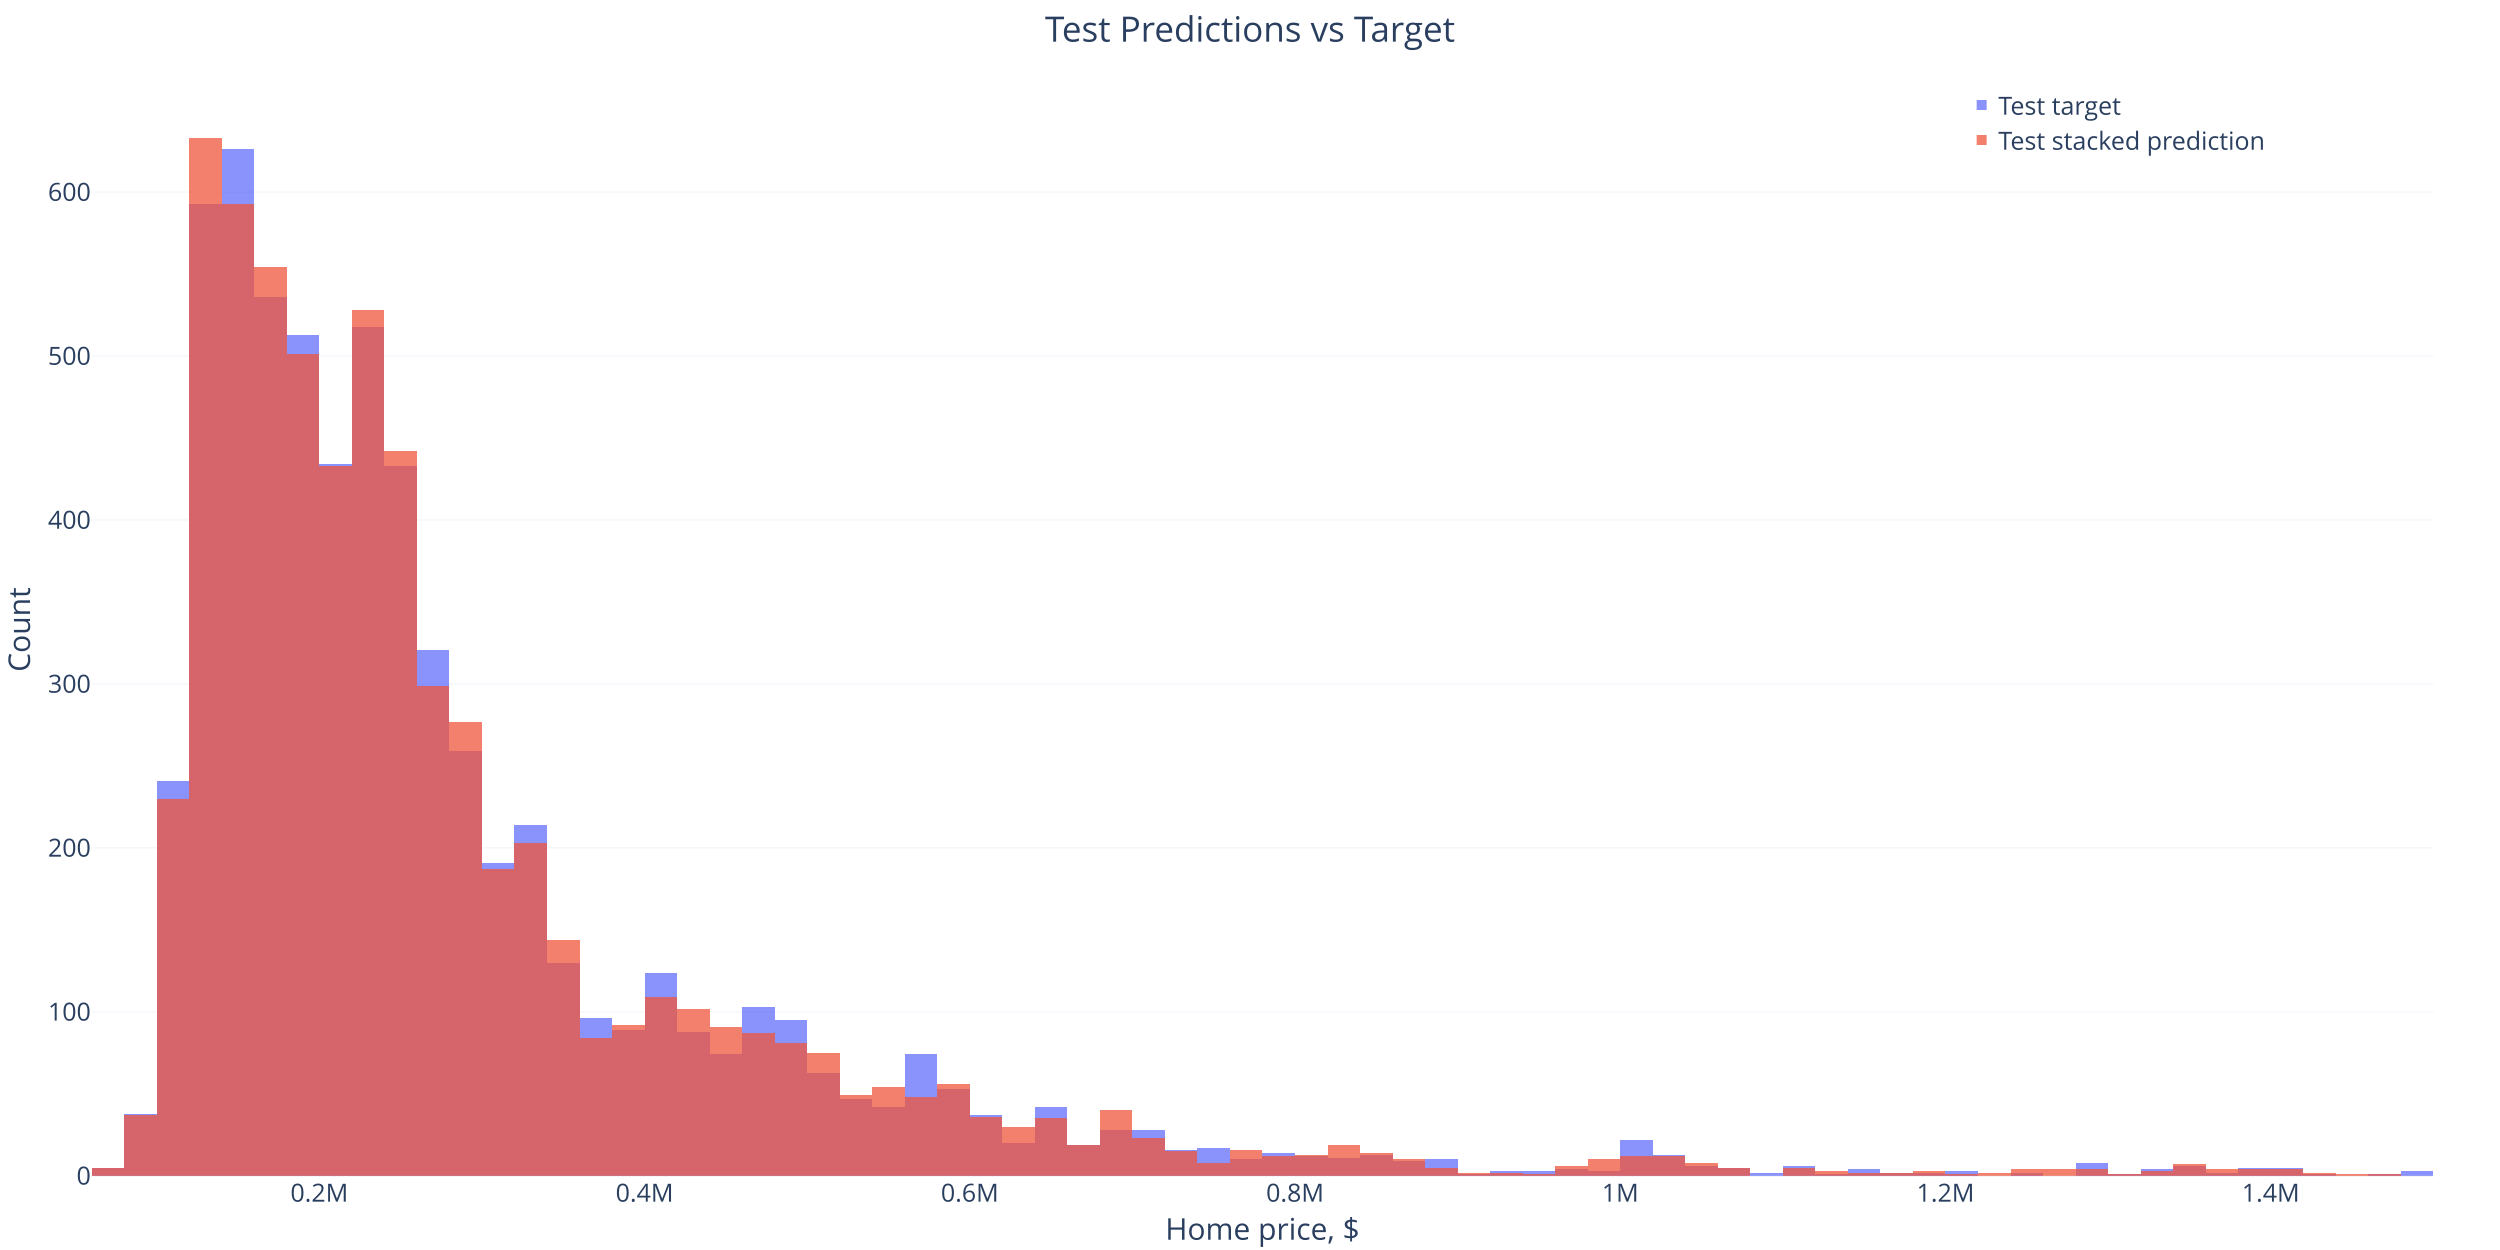
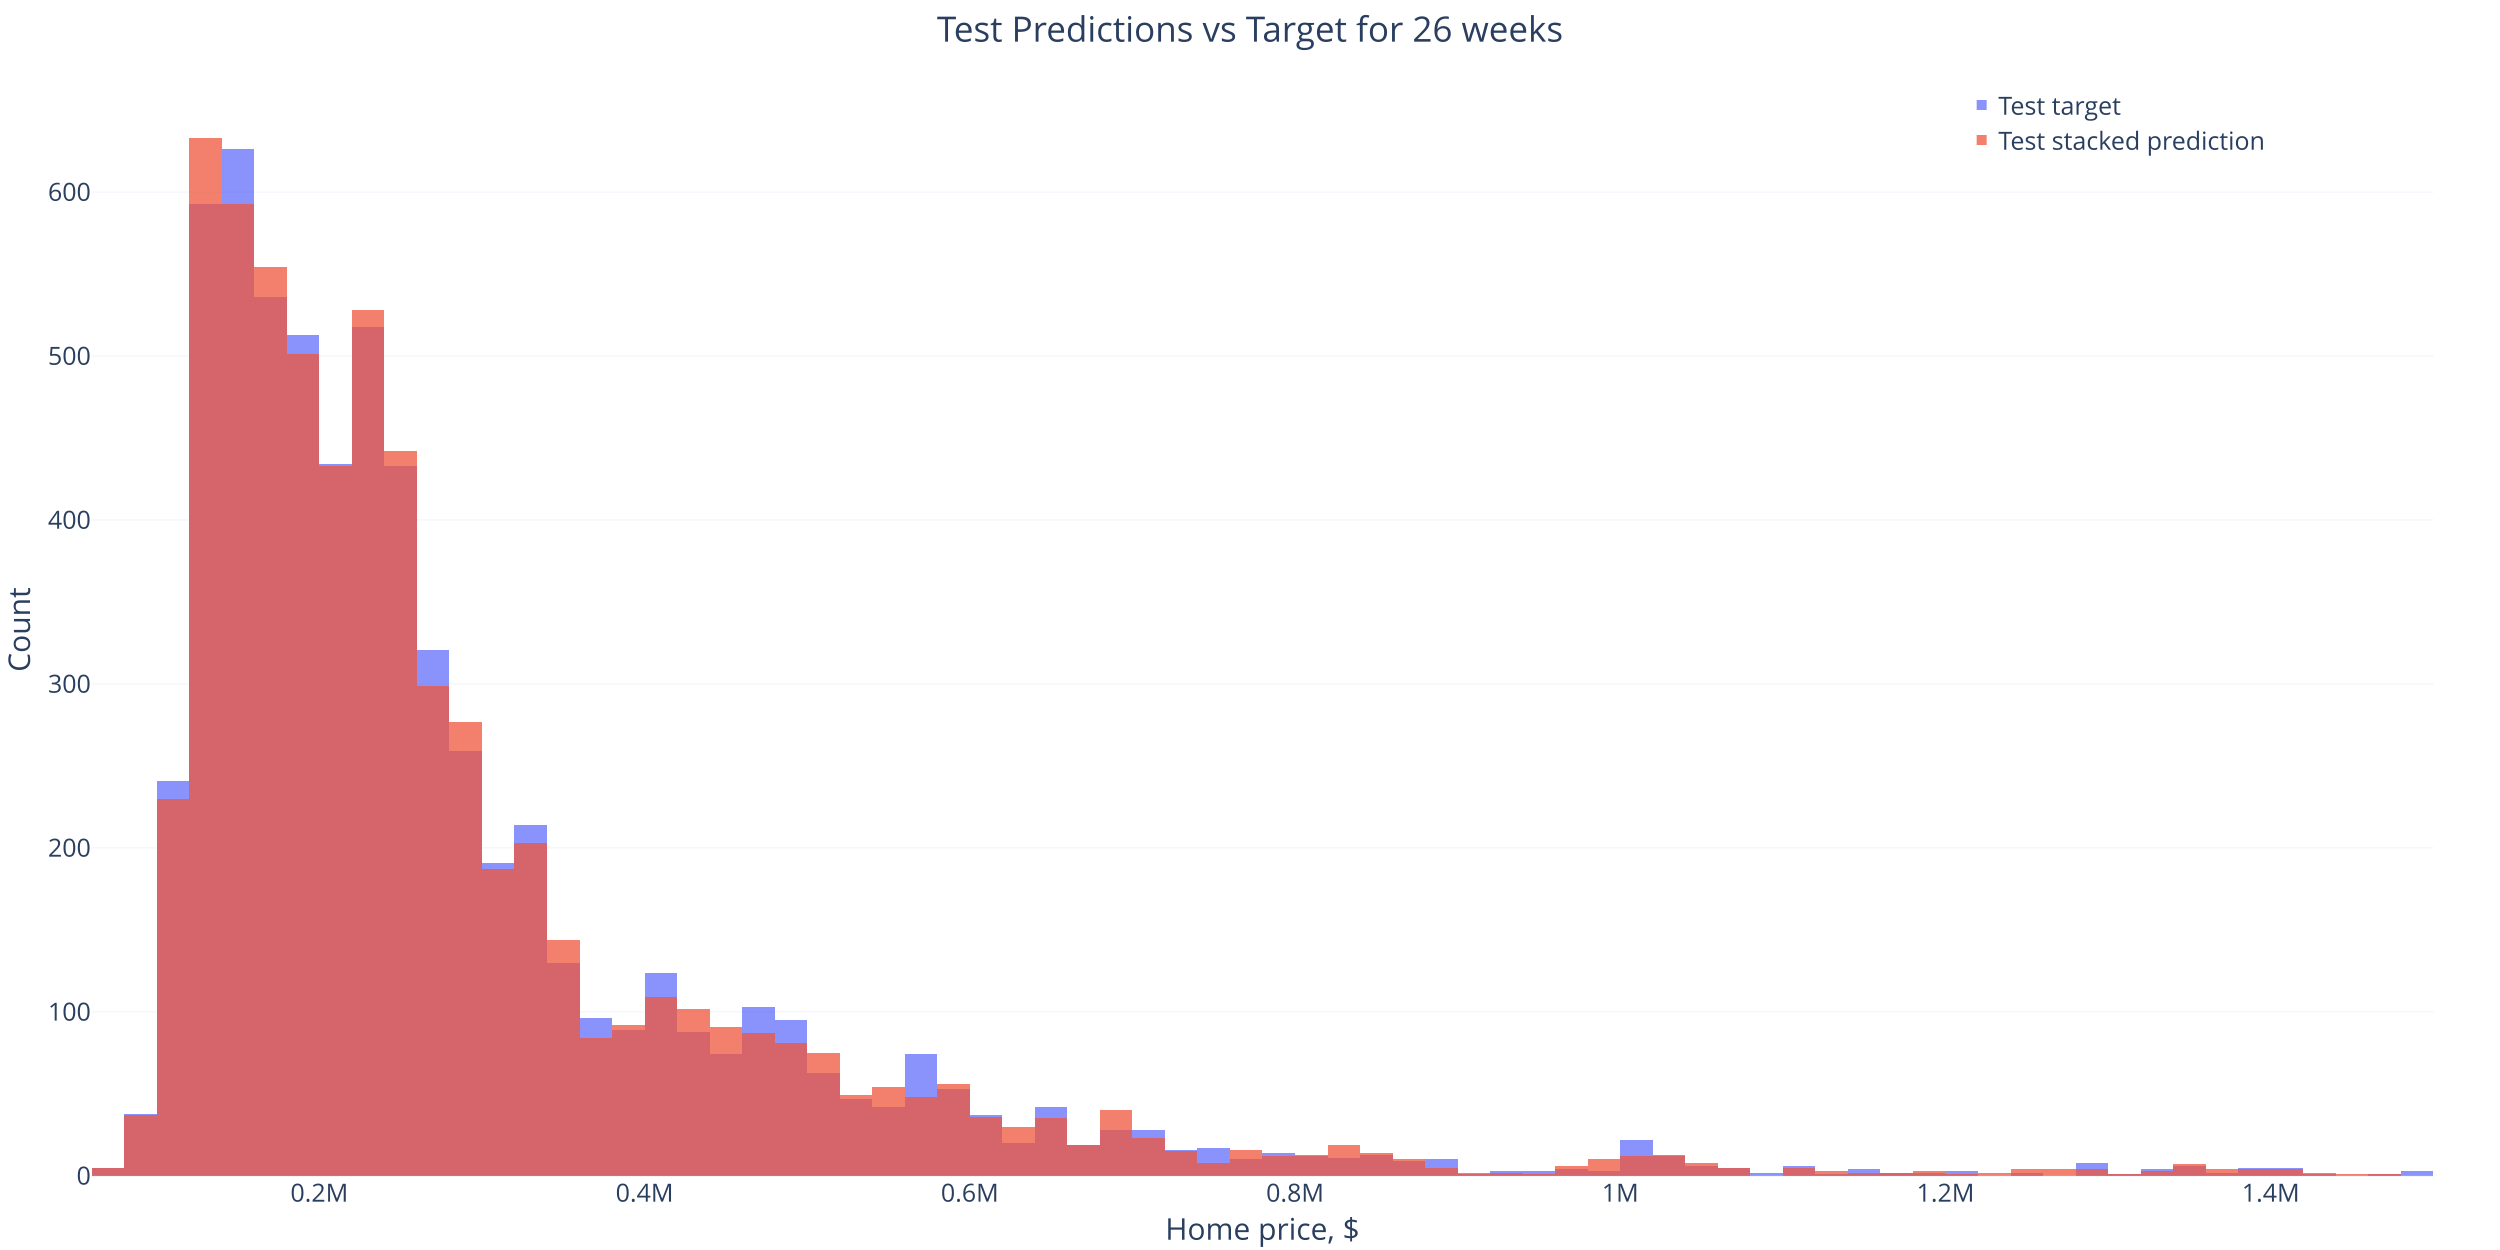
<svg xmlns="http://www.w3.org/2000/svg" class="main-svg" width="18000" height="9000" style="" viewBox="0 0 3000 1500">
  <rect x="0" y="0" width="3000" height="1500" style="fill: rgb(255, 255, 255); fill-opacity: 1;" />
-   <defs id="defs-e9ad64">
+   <defs id="defs-57bd80">
    <g class="clips">
-       <clipPath id="clipe9ad64xyplot" class="plotclip">
+       <clipPath id="clip57bd80xyplot" class="plotclip">
        <rect width="2810" height="1311" />
      </clipPath>
-       <clipPath class="axesclip" id="clipe9ad64x">
+       <clipPath class="axesclip" id="clip57bd80x">
        <rect x="110" y="0" width="2810" height="1500" />
      </clipPath>
-       <clipPath class="axesclip" id="clipe9ad64y">
+       <clipPath class="axesclip" id="clip57bd80y">
        <rect x="0" y="100" width="3000" height="1311" />
      </clipPath>
-       <clipPath class="axesclip" id="clipe9ad64xy">
+       <clipPath class="axesclip" id="clip57bd80xy">
        <rect x="110" y="100" width="2810" height="1311" />
      </clipPath>
    </g>
    <g class="gradients" />
    <g class="patterns" />
  </defs>
  <g class="bglayer" />
  <g class="layer-below">
    <g class="imagelayer" />
    <g class="shapelayer" />
  </g>
  <g class="cartesianlayer">
    <g class="subplot xy">
      <g class="layer-subplot">
        <g class="shapelayer" />
        <g class="imagelayer" />
      </g>
      <g class="minor-gridlayer">
        <g class="x" />
        <g class="y" />
      </g>
      <g class="gridlayer">
        <g class="x" />
        <g class="y">
          <path class="ygrid crisp" transform="translate(0,1214.25)" d="M110,0h2810" style="stroke: rgb(235, 240, 248); stroke-opacity: 1; stroke-width: 1px;" />
          <path class="ygrid crisp" transform="translate(0,1017.49)" d="M110,0h2810" style="stroke: rgb(235, 240, 248); stroke-opacity: 1; stroke-width: 1px;" />
          <path class="ygrid crisp" transform="translate(0,820.74)" d="M110,0h2810" style="stroke: rgb(235, 240, 248); stroke-opacity: 1; stroke-width: 1px;" />
          <path class="ygrid crisp" transform="translate(0,623.99)" d="M110,0h2810" style="stroke: rgb(235, 240, 248); stroke-opacity: 1; stroke-width: 1px;" />
          <path class="ygrid crisp" transform="translate(0,427.23)" d="M110,0h2810" style="stroke: rgb(235, 240, 248); stroke-opacity: 1; stroke-width: 1px;" />
          <path class="ygrid crisp" transform="translate(0,230.48)" d="M110,0h2810" style="stroke: rgb(235, 240, 248); stroke-opacity: 1; stroke-width: 1px;" />
        </g>
      </g>
      <g class="zerolinelayer">
        <path class="yzl zl crisp" transform="translate(0,1411)" d="M110,0h2810" style="stroke: rgb(235, 240, 248); stroke-opacity: 1; stroke-width: 2px;" />
      </g>
      <path class="xlines-below" />
      <path class="ylines-below" />
      <g class="overlines-below" />
      <g class="xaxislayer-below" />
      <g class="yaxislayer-below" />
      <g class="overaxes-below" />
-       <g class="plot" transform="translate(110,100)" clip-path="url(#clipe9ad64xyplot)">
+       <g class="plot" transform="translate(110,100)" clip-path="url(#clip57bd80xyplot)">
        <g class="barlayer mlayer">
          <g class="trace bars" shape-rendering="crispEdges" style="opacity: 0.75;">
            <g class="points">
              <g class="point">
                <path d="M0,1311V1301.16H39.03V1311Z" style="vector-effect: none; opacity: 1; stroke-width: 0px; fill: rgb(99, 110, 250); fill-opacity: 1;" />
              </g>
              <g class="point">
                <path d="M39.03,1311V1236.23H78.06V1311Z" style="vector-effect: none; opacity: 1; stroke-width: 0px; fill: rgb(99, 110, 250); fill-opacity: 1;" />
              </g>
              <g class="point">
                <path d="M78.06,1311V836.82H117.08V1311Z" style="vector-effect: none; opacity: 1; stroke-width: 0px; fill: rgb(99, 110, 250); fill-opacity: 1;" />
              </g>
              <g class="point">
                <path d="M117.08,1311V144.25H156.11V1311Z" style="vector-effect: none; opacity: 1; stroke-width: 0px; fill: rgb(99, 110, 250); fill-opacity: 1;" />
              </g>
              <g class="point">
                <path d="M156.11,1311V79.32H195.14V1311Z" style="vector-effect: none; opacity: 1; stroke-width: 0px; fill: rgb(99, 110, 250); fill-opacity: 1;" />
              </g>
              <g class="point">
                <path d="M195.14,1311V256.4H234.17V1311Z" style="vector-effect: none; opacity: 1; stroke-width: 0px; fill: rgb(99, 110, 250); fill-opacity: 1;" />
              </g>
              <g class="point">
                <path d="M234.17,1311V301.65H273.19V1311Z" style="vector-effect: none; opacity: 1; stroke-width: 0px; fill: rgb(99, 110, 250); fill-opacity: 1;" />
              </g>
              <g class="point">
                <path d="M273.19,1311V457.09H312.22V1311Z" style="vector-effect: none; opacity: 1; stroke-width: 0px; fill: rgb(99, 110, 250); fill-opacity: 1;" />
              </g>
              <g class="point">
                <path d="M312.22,1311V291.82H351.25V1311Z" style="vector-effect: none; opacity: 1; stroke-width: 0px; fill: rgb(99, 110, 250); fill-opacity: 1;" />
              </g>
              <g class="point">
                <path d="M351.25,1311V459.06H390.28V1311Z" style="vector-effect: none; opacity: 1; stroke-width: 0px; fill: rgb(99, 110, 250); fill-opacity: 1;" />
              </g>
              <g class="point">
                <path d="M390.28,1311V679.42H429.31V1311Z" style="vector-effect: none; opacity: 1; stroke-width: 0px; fill: rgb(99, 110, 250); fill-opacity: 1;" />
              </g>
              <g class="point">
                <path d="M429.31,1311V801.41H468.33V1311Z" style="vector-effect: none; opacity: 1; stroke-width: 0px; fill: rgb(99, 110, 250); fill-opacity: 1;" />
              </g>
              <g class="point">
                <path d="M468.33,1311V935.2H507.36V1311Z" style="vector-effect: none; opacity: 1; stroke-width: 0px; fill: rgb(99, 110, 250); fill-opacity: 1;" />
              </g>
              <g class="point">
                <path d="M507.36,1311V889.95H546.39V1311Z" style="vector-effect: none; opacity: 1; stroke-width: 0px; fill: rgb(99, 110, 250); fill-opacity: 1;" />
              </g>
              <g class="point">
                <path d="M546.39,1311V1055.22H585.42V1311Z" style="vector-effect: none; opacity: 1; stroke-width: 0px; fill: rgb(99, 110, 250); fill-opacity: 1;" />
              </g>
              <g class="point">
                <path d="M585.42,1311V1122.12H624.44V1311Z" style="vector-effect: none; opacity: 1; stroke-width: 0px; fill: rgb(99, 110, 250); fill-opacity: 1;" />
              </g>
              <g class="point">
                <path d="M624.44,1311V1135.89H663.47V1311Z" style="vector-effect: none; opacity: 1; stroke-width: 0px; fill: rgb(99, 110, 250); fill-opacity: 1;" />
              </g>
              <g class="point">
                <path d="M663.47,1311V1067.03H702.5V1311Z" style="vector-effect: none; opacity: 1; stroke-width: 0px; fill: rgb(99, 110, 250); fill-opacity: 1;" />
              </g>
              <g class="point">
                <path d="M702.5,1311V1137.86H741.53V1311Z" style="vector-effect: none; opacity: 1; stroke-width: 0px; fill: rgb(99, 110, 250); fill-opacity: 1;" />
              </g>
              <g class="point">
                <path d="M741.53,1311V1165.4H780.56V1311Z" style="vector-effect: none; opacity: 1; stroke-width: 0px; fill: rgb(99, 110, 250); fill-opacity: 1;" />
              </g>
              <g class="point">
                <path d="M780.56,1311V1108.34H819.58V1311Z" style="vector-effect: none; opacity: 1; stroke-width: 0px; fill: rgb(99, 110, 250); fill-opacity: 1;" />
              </g>
              <g class="point">
                <path d="M819.58,1311V1124.08H858.61V1311Z" style="vector-effect: none; opacity: 1; stroke-width: 0px; fill: rgb(99, 110, 250); fill-opacity: 1;" />
              </g>
              <g class="point">
                <path d="M858.61,1311V1187.05H897.64V1311Z" style="vector-effect: none; opacity: 1; stroke-width: 0px; fill: rgb(99, 110, 250); fill-opacity: 1;" />
              </g>
              <g class="point">
                <path d="M897.64,1311V1218.53H936.67V1311Z" style="vector-effect: none; opacity: 1; stroke-width: 0px; fill: rgb(99, 110, 250); fill-opacity: 1;" />
              </g>
              <g class="point">
                <path d="M936.67,1311V1228.36H975.69V1311Z" style="vector-effect: none; opacity: 1; stroke-width: 0px; fill: rgb(99, 110, 250); fill-opacity: 1;" />
              </g>
              <g class="point">
                <path d="M975.69,1311V1165.4H1014.72V1311Z" style="vector-effect: none; opacity: 1; stroke-width: 0px; fill: rgb(99, 110, 250); fill-opacity: 1;" />
              </g>
              <g class="point">
                <path d="M1014.72,1311V1206.72H1053.75V1311Z" style="vector-effect: none; opacity: 1; stroke-width: 0px; fill: rgb(99, 110, 250); fill-opacity: 1;" />
              </g>
              <g class="point">
                <path d="M1053.75,1311V1238.2H1092.78V1311Z" style="vector-effect: none; opacity: 1; stroke-width: 0px; fill: rgb(99, 110, 250); fill-opacity: 1;" />
              </g>
              <g class="point">
                <path d="M1092.78,1311V1271.65H1131.81V1311Z" style="vector-effect: none; opacity: 1; stroke-width: 0px; fill: rgb(99, 110, 250); fill-opacity: 1;" />
              </g>
              <g class="point">
                <path d="M1131.81,1311V1228.36H1170.83V1311Z" style="vector-effect: none; opacity: 1; stroke-width: 0px; fill: rgb(99, 110, 250); fill-opacity: 1;" />
              </g>
              <g class="point">
                <path d="M1170.83,1311V1273.62H1209.86V1311Z" style="vector-effect: none; opacity: 1; stroke-width: 0px; fill: rgb(99, 110, 250); fill-opacity: 1;" />
              </g>
              <g class="point">
                <path d="M1209.86,1311V1255.91H1248.89V1311Z" style="vector-effect: none; opacity: 1; stroke-width: 0px; fill: rgb(99, 110, 250); fill-opacity: 1;" />
              </g>
              <g class="point">
                <path d="M1248.89,1311V1255.91H1287.92V1311Z" style="vector-effect: none; opacity: 1; stroke-width: 0px; fill: rgb(99, 110, 250); fill-opacity: 1;" />
              </g>
              <g class="point">
                <path d="M1287.92,1311V1279.52H1326.94V1311Z" style="vector-effect: none; opacity: 1; stroke-width: 0px; fill: rgb(99, 110, 250); fill-opacity: 1;" />
              </g>
              <g class="point">
                <path d="M1326.94,1311V1277.55H1365.97V1311Z" style="vector-effect: none; opacity: 1; stroke-width: 0px; fill: rgb(99, 110, 250); fill-opacity: 1;" />
              </g>
              <g class="point">
                <path d="M1365.97,1311V1291.32H1405V1311Z" style="vector-effect: none; opacity: 1; stroke-width: 0px; fill: rgb(99, 110, 250); fill-opacity: 1;" />
              </g>
              <g class="point">
                <path d="M1405,1311V1283.45H1444.03V1311Z" style="vector-effect: none; opacity: 1; stroke-width: 0px; fill: rgb(99, 110, 250); fill-opacity: 1;" />
              </g>
              <g class="point">
                <path d="M1444.03,1311V1287.39H1483.06V1311Z" style="vector-effect: none; opacity: 1; stroke-width: 0px; fill: rgb(99, 110, 250); fill-opacity: 1;" />
              </g>
              <g class="point">
                <path d="M1483.06,1311V1289.36H1522.08V1311Z" style="vector-effect: none; opacity: 1; stroke-width: 0px; fill: rgb(99, 110, 250); fill-opacity: 1;" />
              </g>
              <g class="point">
                <path d="M1522.08,1311V1285.42H1561.11V1311Z" style="vector-effect: none; opacity: 1; stroke-width: 0px; fill: rgb(99, 110, 250); fill-opacity: 1;" />
              </g>
              <g class="point">
                <path d="M1561.11,1311V1293.29H1600.14V1311Z" style="vector-effect: none; opacity: 1; stroke-width: 0px; fill: rgb(99, 110, 250); fill-opacity: 1;" />
              </g>
              <g class="point">
                <path d="M1600.14,1311V1291.32H1639.17V1311Z" style="vector-effect: none; opacity: 1; stroke-width: 0px; fill: rgb(99, 110, 250); fill-opacity: 1;" />
              </g>
              <g class="point">
                <path d="M1639.17,1311V1309.03H1678.19V1311Z" style="vector-effect: none; opacity: 1; stroke-width: 0px; fill: rgb(99, 110, 250); fill-opacity: 1;" />
              </g>
              <g class="point">
                <path d="M1678.19,1311V1305.1H1717.22V1311Z" style="vector-effect: none; opacity: 1; stroke-width: 0px; fill: rgb(99, 110, 250); fill-opacity: 1;" />
              </g>
              <g class="point">
                <path d="M1717.22,1311V1305.1H1756.25V1311Z" style="vector-effect: none; opacity: 1; stroke-width: 0px; fill: rgb(99, 110, 250); fill-opacity: 1;" />
              </g>
              <g class="point">
                <path d="M1756.25,1311V1303.13H1795.28V1311Z" style="vector-effect: none; opacity: 1; stroke-width: 0px; fill: rgb(99, 110, 250); fill-opacity: 1;" />
              </g>
              <g class="point">
                <path d="M1795.28,1311V1305.1H1834.31V1311Z" style="vector-effect: none; opacity: 1; stroke-width: 0px; fill: rgb(99, 110, 250); fill-opacity: 1;" />
              </g>
              <g class="point">
                <path d="M1834.31,1311V1267.71H1873.33V1311Z" style="vector-effect: none; opacity: 1; stroke-width: 0px; fill: rgb(99, 110, 250); fill-opacity: 1;" />
              </g>
              <g class="point">
                <path d="M1873.33,1311V1285.42H1912.36V1311Z" style="vector-effect: none; opacity: 1; stroke-width: 0px; fill: rgb(99, 110, 250); fill-opacity: 1;" />
              </g>
              <g class="point">
                <path d="M1912.36,1311V1299.19H1951.39V1311Z" style="vector-effect: none; opacity: 1; stroke-width: 0px; fill: rgb(99, 110, 250); fill-opacity: 1;" />
              </g>
              <g class="point">
                <path d="M1951.39,1311V1301.16H1990.42V1311Z" style="vector-effect: none; opacity: 1; stroke-width: 0px; fill: rgb(99, 110, 250); fill-opacity: 1;" />
              </g>
              <g class="point">
                <path d="M1990.42,1311V1307.06H2029.44V1311Z" style="vector-effect: none; opacity: 1; stroke-width: 0px; fill: rgb(99, 110, 250); fill-opacity: 1;" />
              </g>
              <g class="point">
                <path d="M2029.44,1311V1299.19H2068.47V1311Z" style="vector-effect: none; opacity: 1; stroke-width: 0px; fill: rgb(99, 110, 250); fill-opacity: 1;" />
              </g>
              <g class="point">
                <path d="M2068.47,1311V1309.03H2107.5V1311Z" style="vector-effect: none; opacity: 1; stroke-width: 0px; fill: rgb(99, 110, 250); fill-opacity: 1;" />
              </g>
              <g class="point">
                <path d="M2107.5,1311V1303.13H2146.53V1311Z" style="vector-effect: none; opacity: 1; stroke-width: 0px; fill: rgb(99, 110, 250); fill-opacity: 1;" />
              </g>
              <g class="point">
                <path d="M2146.53,1311V1307.06H2185.56V1311Z" style="vector-effect: none; opacity: 1; stroke-width: 0px; fill: rgb(99, 110, 250); fill-opacity: 1;" />
              </g>
              <g class="point">
                <path d="M2185.56,1311V1307.06H2224.58V1311Z" style="vector-effect: none; opacity: 1; stroke-width: 0px; fill: rgb(99, 110, 250); fill-opacity: 1;" />
              </g>
              <g class="point">
                <path d="M2224.58,1311V1305.1H2263.61V1311Z" style="vector-effect: none; opacity: 1; stroke-width: 0px; fill: rgb(99, 110, 250); fill-opacity: 1;" />
              </g>
              <g class="point">
                <path d="M0,0Z" style="vector-effect: none; opacity: 1; stroke-width: 0px; fill: rgb(99, 110, 250); fill-opacity: 1;" />
              </g>
              <g class="point">
                <path d="M2302.64,1311V1307.06H2341.67V1311Z" style="vector-effect: none; opacity: 1; stroke-width: 0px; fill: rgb(99, 110, 250); fill-opacity: 1;" />
              </g>
              <g class="point">
                <path d="M0,0Z" style="vector-effect: none; opacity: 1; stroke-width: 0px; fill: rgb(99, 110, 250); fill-opacity: 1;" />
              </g>
              <g class="point">
                <path d="M2380.69,1311V1295.26H2419.72V1311Z" style="vector-effect: none; opacity: 1; stroke-width: 0px; fill: rgb(99, 110, 250); fill-opacity: 1;" />
              </g>
              <g class="point">
                <path d="M2419.72,1311V1309.03H2458.75V1311Z" style="vector-effect: none; opacity: 1; stroke-width: 0px; fill: rgb(99, 110, 250); fill-opacity: 1;" />
              </g>
              <g class="point">
                <path d="M2458.75,1311V1303.13H2497.78V1311Z" style="vector-effect: none; opacity: 1; stroke-width: 0px; fill: rgb(99, 110, 250); fill-opacity: 1;" />
              </g>
              <g class="point">
                <path d="M2497.78,1311V1299.19H2536.81V1311Z" style="vector-effect: none; opacity: 1; stroke-width: 0px; fill: rgb(99, 110, 250); fill-opacity: 1;" />
              </g>
              <g class="point">
                <path d="M2536.81,1311V1307.06H2575.83V1311Z" style="vector-effect: none; opacity: 1; stroke-width: 0px; fill: rgb(99, 110, 250); fill-opacity: 1;" />
              </g>
              <g class="point">
                <path d="M2575.83,1311V1301.16H2614.86V1311Z" style="vector-effect: none; opacity: 1; stroke-width: 0px; fill: rgb(99, 110, 250); fill-opacity: 1;" />
              </g>
              <g class="point">
                <path d="M2614.86,1311V1301.16H2653.89V1311Z" style="vector-effect: none; opacity: 1; stroke-width: 0px; fill: rgb(99, 110, 250); fill-opacity: 1;" />
              </g>
              <g class="point">
                <path d="M2653.89,1311V1309.03H2692.92V1311Z" style="vector-effect: none; opacity: 1; stroke-width: 0px; fill: rgb(99, 110, 250); fill-opacity: 1;" />
              </g>
              <g class="point">
                <path d="M0,0Z" style="vector-effect: none; opacity: 1; stroke-width: 0px; fill: rgb(99, 110, 250); fill-opacity: 1;" />
              </g>
              <g class="point">
                <path d="M2731.94,1311V1309.03H2770.97V1311Z" style="vector-effect: none; opacity: 1; stroke-width: 0px; fill: rgb(99, 110, 250); fill-opacity: 1;" />
              </g>
              <g class="point">
                <path d="M2770.97,1311V1305.1H2810V1311Z" style="vector-effect: none; opacity: 1; stroke-width: 0px; fill: rgb(99, 110, 250); fill-opacity: 1;" />
              </g>
            </g>
          </g>
          <g class="trace bars" shape-rendering="crispEdges" style="opacity: 0.75;">
            <g class="points">
              <g class="point">
                <path d="M0,1311V1301.16H39.03V1311Z" style="vector-effect: none; opacity: 1; stroke-width: 0px; fill: rgb(239, 85, 59); fill-opacity: 1;" />
              </g>
              <g class="point">
                <path d="M39.03,1311V1238.2H78.06V1311Z" style="vector-effect: none; opacity: 1; stroke-width: 0px; fill: rgb(239, 85, 59); fill-opacity: 1;" />
              </g>
              <g class="point">
                <path d="M78.06,1311V858.47H117.08V1311Z" style="vector-effect: none; opacity: 1; stroke-width: 0px; fill: rgb(239, 85, 59); fill-opacity: 1;" />
              </g>
              <g class="point">
                <path d="M117.08,1311V65.55H156.11V1311Z" style="vector-effect: none; opacity: 1; stroke-width: 0px; fill: rgb(239, 85, 59); fill-opacity: 1;" />
              </g>
              <g class="point">
                <path d="M156.11,1311V144.25H195.14V1311Z" style="vector-effect: none; opacity: 1; stroke-width: 0px; fill: rgb(239, 85, 59); fill-opacity: 1;" />
              </g>
              <g class="point">
                <path d="M195.14,1311V220.99H234.17V1311Z" style="vector-effect: none; opacity: 1; stroke-width: 0px; fill: rgb(239, 85, 59); fill-opacity: 1;" />
              </g>
              <g class="point">
                <path d="M234.17,1311V325.26H273.19V1311Z" style="vector-effect: none; opacity: 1; stroke-width: 0px; fill: rgb(239, 85, 59); fill-opacity: 1;" />
              </g>
              <g class="point">
                <path d="M273.19,1311V459.06H312.22V1311Z" style="vector-effect: none; opacity: 1; stroke-width: 0px; fill: rgb(239, 85, 59); fill-opacity: 1;" />
              </g>
              <g class="point">
                <path d="M312.22,1311V272.14H351.25V1311Z" style="vector-effect: none; opacity: 1; stroke-width: 0px; fill: rgb(239, 85, 59); fill-opacity: 1;" />
              </g>
              <g class="point">
                <path d="M351.25,1311V441.35H390.28V1311Z" style="vector-effect: none; opacity: 1; stroke-width: 0px; fill: rgb(239, 85, 59); fill-opacity: 1;" />
              </g>
              <g class="point">
                <path d="M390.28,1311V722.71H429.31V1311Z" style="vector-effect: none; opacity: 1; stroke-width: 0px; fill: rgb(239, 85, 59); fill-opacity: 1;" />
              </g>
              <g class="point">
                <path d="M429.31,1311V765.99H468.33V1311Z" style="vector-effect: none; opacity: 1; stroke-width: 0px; fill: rgb(239, 85, 59); fill-opacity: 1;" />
              </g>
              <g class="point">
                <path d="M468.33,1311V943.07H507.36V1311Z" style="vector-effect: none; opacity: 1; stroke-width: 0px; fill: rgb(239, 85, 59); fill-opacity: 1;" />
              </g>
              <g class="point">
                <path d="M507.36,1311V911.59H546.39V1311Z" style="vector-effect: none; opacity: 1; stroke-width: 0px; fill: rgb(239, 85, 59); fill-opacity: 1;" />
              </g>
              <g class="point">
                <path d="M546.39,1311V1027.67H585.42V1311Z" style="vector-effect: none; opacity: 1; stroke-width: 0px; fill: rgb(239, 85, 59); fill-opacity: 1;" />
              </g>
              <g class="point">
                <path d="M585.42,1311V1145.73H624.44V1311Z" style="vector-effect: none; opacity: 1; stroke-width: 0px; fill: rgb(239, 85, 59); fill-opacity: 1;" />
              </g>
              <g class="point">
                <path d="M624.44,1311V1129.99H663.47V1311Z" style="vector-effect: none; opacity: 1; stroke-width: 0px; fill: rgb(239, 85, 59); fill-opacity: 1;" />
              </g>
              <g class="point">
                <path d="M663.47,1311V1096.54H702.5V1311Z" style="vector-effect: none; opacity: 1; stroke-width: 0px; fill: rgb(239, 85, 59); fill-opacity: 1;" />
              </g>
              <g class="point">
                <path d="M702.5,1311V1110.31H741.53V1311Z" style="vector-effect: none; opacity: 1; stroke-width: 0px; fill: rgb(239, 85, 59); fill-opacity: 1;" />
              </g>
              <g class="point">
                <path d="M741.53,1311V1131.95H780.56V1311Z" style="vector-effect: none; opacity: 1; stroke-width: 0px; fill: rgb(239, 85, 59); fill-opacity: 1;" />
              </g>
              <g class="point">
                <path d="M780.56,1311V1139.82H819.58V1311Z" style="vector-effect: none; opacity: 1; stroke-width: 0px; fill: rgb(239, 85, 59); fill-opacity: 1;" />
              </g>
              <g class="point">
                <path d="M819.58,1311V1151.63H858.61V1311Z" style="vector-effect: none; opacity: 1; stroke-width: 0px; fill: rgb(239, 85, 59); fill-opacity: 1;" />
              </g>
              <g class="point">
                <path d="M858.61,1311V1163.43H897.64V1311Z" style="vector-effect: none; opacity: 1; stroke-width: 0px; fill: rgb(239, 85, 59); fill-opacity: 1;" />
              </g>
              <g class="point">
                <path d="M897.64,1311V1214.59H936.67V1311Z" style="vector-effect: none; opacity: 1; stroke-width: 0px; fill: rgb(239, 85, 59); fill-opacity: 1;" />
              </g>
              <g class="point">
                <path d="M936.67,1311V1204.75H975.69V1311Z" style="vector-effect: none; opacity: 1; stroke-width: 0px; fill: rgb(239, 85, 59); fill-opacity: 1;" />
              </g>
              <g class="point">
                <path d="M975.69,1311V1216.56H1014.72V1311Z" style="vector-effect: none; opacity: 1; stroke-width: 0px; fill: rgb(239, 85, 59); fill-opacity: 1;" />
              </g>
              <g class="point">
                <path d="M1014.72,1311V1200.82H1053.75V1311Z" style="vector-effect: none; opacity: 1; stroke-width: 0px; fill: rgb(239, 85, 59); fill-opacity: 1;" />
              </g>
              <g class="point">
                <path d="M1053.75,1311V1240.17H1092.78V1311Z" style="vector-effect: none; opacity: 1; stroke-width: 0px; fill: rgb(239, 85, 59); fill-opacity: 1;" />
              </g>
              <g class="point">
                <path d="M1092.78,1311V1251.97H1131.81V1311Z" style="vector-effect: none; opacity: 1; stroke-width: 0px; fill: rgb(239, 85, 59); fill-opacity: 1;" />
              </g>
              <g class="point">
                <path d="M1131.81,1311V1242.14H1170.83V1311Z" style="vector-effect: none; opacity: 1; stroke-width: 0px; fill: rgb(239, 85, 59); fill-opacity: 1;" />
              </g>
              <g class="point">
                <path d="M1170.83,1311V1273.62H1209.86V1311Z" style="vector-effect: none; opacity: 1; stroke-width: 0px; fill: rgb(239, 85, 59); fill-opacity: 1;" />
              </g>
              <g class="point">
                <path d="M1209.86,1311V1232.3H1248.89V1311Z" style="vector-effect: none; opacity: 1; stroke-width: 0px; fill: rgb(239, 85, 59); fill-opacity: 1;" />
              </g>
              <g class="point">
                <path d="M1248.89,1311V1265.75H1287.92V1311Z" style="vector-effect: none; opacity: 1; stroke-width: 0px; fill: rgb(239, 85, 59); fill-opacity: 1;" />
              </g>
              <g class="point">
                <path d="M1287.92,1311V1281.49H1326.94V1311Z" style="vector-effect: none; opacity: 1; stroke-width: 0px; fill: rgb(239, 85, 59); fill-opacity: 1;" />
              </g>
              <g class="point">
                <path d="M1326.94,1311V1295.26H1365.97V1311Z" style="vector-effect: none; opacity: 1; stroke-width: 0px; fill: rgb(239, 85, 59); fill-opacity: 1;" />
              </g>
              <g class="point">
                <path d="M1365.97,1311V1279.52H1405V1311Z" style="vector-effect: none; opacity: 1; stroke-width: 0px; fill: rgb(239, 85, 59); fill-opacity: 1;" />
              </g>
              <g class="point">
                <path d="M1405,1311V1287.39H1444.03V1311Z" style="vector-effect: none; opacity: 1; stroke-width: 0px; fill: rgb(239, 85, 59); fill-opacity: 1;" />
              </g>
              <g class="point">
                <path d="M1444.03,1311V1285.42H1483.06V1311Z" style="vector-effect: none; opacity: 1; stroke-width: 0px; fill: rgb(239, 85, 59); fill-opacity: 1;" />
              </g>
              <g class="point">
                <path d="M1483.06,1311V1273.62H1522.08V1311Z" style="vector-effect: none; opacity: 1; stroke-width: 0px; fill: rgb(239, 85, 59); fill-opacity: 1;" />
              </g>
              <g class="point">
                <path d="M1522.08,1311V1283.45H1561.11V1311Z" style="vector-effect: none; opacity: 1; stroke-width: 0px; fill: rgb(239, 85, 59); fill-opacity: 1;" />
              </g>
              <g class="point">
                <path d="M1561.11,1311V1291.32H1600.14V1311Z" style="vector-effect: none; opacity: 1; stroke-width: 0px; fill: rgb(239, 85, 59); fill-opacity: 1;" />
              </g>
              <g class="point">
                <path d="M1600.14,1311V1301.16H1639.17V1311Z" style="vector-effect: none; opacity: 1; stroke-width: 0px; fill: rgb(239, 85, 59); fill-opacity: 1;" />
              </g>
              <g class="point">
                <path d="M1639.17,1311V1307.06H1678.19V1311Z" style="vector-effect: none; opacity: 1; stroke-width: 0px; fill: rgb(239, 85, 59); fill-opacity: 1;" />
              </g>
              <g class="point">
                <path d="M1678.19,1311V1307.06H1717.22V1311Z" style="vector-effect: none; opacity: 1; stroke-width: 0px; fill: rgb(239, 85, 59); fill-opacity: 1;" />
              </g>
              <g class="point">
                <path d="M1717.22,1311V1309.03H1756.25V1311Z" style="vector-effect: none; opacity: 1; stroke-width: 0px; fill: rgb(239, 85, 59); fill-opacity: 1;" />
              </g>
              <g class="point">
                <path d="M1756.25,1311V1299.19H1795.28V1311Z" style="vector-effect: none; opacity: 1; stroke-width: 0px; fill: rgb(239, 85, 59); fill-opacity: 1;" />
              </g>
              <g class="point">
                <path d="M1795.28,1311V1291.32H1834.31V1311Z" style="vector-effect: none; opacity: 1; stroke-width: 0px; fill: rgb(239, 85, 59); fill-opacity: 1;" />
              </g>
              <g class="point">
                <path d="M1834.31,1311V1287.39H1873.33V1311Z" style="vector-effect: none; opacity: 1; stroke-width: 0px; fill: rgb(239, 85, 59); fill-opacity: 1;" />
              </g>
              <g class="point">
                <path d="M1873.33,1311V1287.39H1912.36V1311Z" style="vector-effect: none; opacity: 1; stroke-width: 0px; fill: rgb(239, 85, 59); fill-opacity: 1;" />
              </g>
              <g class="point">
                <path d="M1912.36,1311V1295.26H1951.39V1311Z" style="vector-effect: none; opacity: 1; stroke-width: 0px; fill: rgb(239, 85, 59); fill-opacity: 1;" />
              </g>
              <g class="point">
                <path d="M1951.39,1311V1301.16H1990.42V1311Z" style="vector-effect: none; opacity: 1; stroke-width: 0px; fill: rgb(239, 85, 59); fill-opacity: 1;" />
              </g>
              <g class="point">
                <path d="M0,0Z" style="vector-effect: none; opacity: 1; stroke-width: 0px; fill: rgb(239, 85, 59); fill-opacity: 1;" />
              </g>
              <g class="point">
                <path d="M2029.44,1311V1301.16H2068.47V1311Z" style="vector-effect: none; opacity: 1; stroke-width: 0px; fill: rgb(239, 85, 59); fill-opacity: 1;" />
              </g>
              <g class="point">
                <path d="M2068.47,1311V1305.1H2107.5V1311Z" style="vector-effect: none; opacity: 1; stroke-width: 0px; fill: rgb(239, 85, 59); fill-opacity: 1;" />
              </g>
              <g class="point">
                <path d="M2107.5,1311V1307.06H2146.53V1311Z" style="vector-effect: none; opacity: 1; stroke-width: 0px; fill: rgb(239, 85, 59); fill-opacity: 1;" />
              </g>
              <g class="point">
                <path d="M2146.53,1311V1307.06H2185.56V1311Z" style="vector-effect: none; opacity: 1; stroke-width: 0px; fill: rgb(239, 85, 59); fill-opacity: 1;" />
              </g>
              <g class="point">
                <path d="M2185.56,1311V1305.1H2224.58V1311Z" style="vector-effect: none; opacity: 1; stroke-width: 0px; fill: rgb(239, 85, 59); fill-opacity: 1;" />
              </g>
              <g class="point">
                <path d="M2224.58,1311V1309.03H2263.61V1311Z" style="vector-effect: none; opacity: 1; stroke-width: 0px; fill: rgb(239, 85, 59); fill-opacity: 1;" />
              </g>
              <g class="point">
                <path d="M2263.61,1311V1307.06H2302.64V1311Z" style="vector-effect: none; opacity: 1; stroke-width: 0px; fill: rgb(239, 85, 59); fill-opacity: 1;" />
              </g>
              <g class="point">
                <path d="M2302.64,1311V1303.13H2341.67V1311Z" style="vector-effect: none; opacity: 1; stroke-width: 0px; fill: rgb(239, 85, 59); fill-opacity: 1;" />
              </g>
              <g class="point">
                <path d="M2341.67,1311V1303.13H2380.69V1311Z" style="vector-effect: none; opacity: 1; stroke-width: 0px; fill: rgb(239, 85, 59); fill-opacity: 1;" />
              </g>
              <g class="point">
                <path d="M2380.69,1311V1303.13H2419.72V1311Z" style="vector-effect: none; opacity: 1; stroke-width: 0px; fill: rgb(239, 85, 59); fill-opacity: 1;" />
              </g>
              <g class="point">
                <path d="M2419.72,1311V1309.03H2458.75V1311Z" style="vector-effect: none; opacity: 1; stroke-width: 0px; fill: rgb(239, 85, 59); fill-opacity: 1;" />
              </g>
              <g class="point">
                <path d="M2458.75,1311V1305.1H2497.78V1311Z" style="vector-effect: none; opacity: 1; stroke-width: 0px; fill: rgb(239, 85, 59); fill-opacity: 1;" />
              </g>
              <g class="point">
                <path d="M2497.78,1311V1297.23H2536.81V1311Z" style="vector-effect: none; opacity: 1; stroke-width: 0px; fill: rgb(239, 85, 59); fill-opacity: 1;" />
              </g>
              <g class="point">
                <path d="M2536.81,1311V1303.13H2575.83V1311Z" style="vector-effect: none; opacity: 1; stroke-width: 0px; fill: rgb(239, 85, 59); fill-opacity: 1;" />
              </g>
              <g class="point">
                <path d="M2575.83,1311V1303.13H2614.86V1311Z" style="vector-effect: none; opacity: 1; stroke-width: 0px; fill: rgb(239, 85, 59); fill-opacity: 1;" />
              </g>
              <g class="point">
                <path d="M2614.86,1311V1303.13H2653.89V1311Z" style="vector-effect: none; opacity: 1; stroke-width: 0px; fill: rgb(239, 85, 59); fill-opacity: 1;" />
              </g>
              <g class="point">
                <path d="M2653.89,1311V1307.06H2692.92V1311Z" style="vector-effect: none; opacity: 1; stroke-width: 0px; fill: rgb(239, 85, 59); fill-opacity: 1;" />
              </g>
              <g class="point">
                <path d="M2692.92,1311V1309.03H2731.94V1311Z" style="vector-effect: none; opacity: 1; stroke-width: 0px; fill: rgb(239, 85, 59); fill-opacity: 1;" />
              </g>
              <g class="point">
                <path d="M2731.94,1311V1309.03H2770.97V1311Z" style="vector-effect: none; opacity: 1; stroke-width: 0px; fill: rgb(239, 85, 59); fill-opacity: 1;" />
              </g>
            </g>
          </g>
        </g>
      </g>
      <g class="overplot" />
      <path class="xlines-above crisp" d="M0,0" style="fill: none;" />
      <path class="ylines-above crisp" d="M0,0" style="fill: none;" />
      <g class="overlines-above" />
      <g class="xaxislayer-above">
        <g class="xtick">
          <text text-anchor="middle" x="0" y="1442" transform="translate(383.19,0)" style="font-family: 'Open Sans', verdana, arial, sans-serif; font-size: 30px; fill: rgb(42, 63, 95); fill-opacity: 1; white-space: pre; opacity: 1;">0.2M</text>
        </g>
        <g class="xtick">
          <text text-anchor="middle" x="0" y="1442" style="font-family: 'Open Sans', verdana, arial, sans-serif; font-size: 30px; fill: rgb(42, 63, 95); fill-opacity: 1; white-space: pre; opacity: 1;" transform="translate(773.47,0)">0.4M</text>
        </g>
        <g class="xtick">
          <text text-anchor="middle" x="0" y="1442" style="font-family: 'Open Sans', verdana, arial, sans-serif; font-size: 30px; fill: rgb(42, 63, 95); fill-opacity: 1; white-space: pre; opacity: 1;" transform="translate(1163.75,0)">0.6M</text>
        </g>
        <g class="xtick">
          <text text-anchor="middle" x="0" y="1442" style="font-family: 'Open Sans', verdana, arial, sans-serif; font-size: 30px; fill: rgb(42, 63, 95); fill-opacity: 1; white-space: pre; opacity: 1;" transform="translate(1554.03,0)">0.8M</text>
        </g>
        <g class="xtick">
          <text text-anchor="middle" x="0" y="1442" style="font-family: 'Open Sans', verdana, arial, sans-serif; font-size: 30px; fill: rgb(42, 63, 95); fill-opacity: 1; white-space: pre; opacity: 1;" transform="translate(1944.31,0)">1M</text>
        </g>
        <g class="xtick">
          <text text-anchor="middle" x="0" y="1442" style="font-family: 'Open Sans', verdana, arial, sans-serif; font-size: 30px; fill: rgb(42, 63, 95); fill-opacity: 1; white-space: pre; opacity: 1;" transform="translate(2334.58,0)">1.2M</text>
        </g>
        <g class="xtick">
          <text text-anchor="middle" x="0" y="1442" style="font-family: 'Open Sans', verdana, arial, sans-serif; font-size: 30px; fill: rgb(42, 63, 95); fill-opacity: 1; white-space: pre; opacity: 1;" transform="translate(2724.86,0)">1.4M</text>
        </g>
      </g>
      <g class="yaxislayer-above">
        <g class="ytick">
          <text text-anchor="end" x="109" y="10.5" transform="translate(0,1411)" style="font-family: 'Open Sans', verdana, arial, sans-serif; font-size: 30px; fill: rgb(42, 63, 95); fill-opacity: 1; white-space: pre; opacity: 1;">0</text>
        </g>
        <g class="ytick">
          <text text-anchor="end" x="109" y="10.5" style="font-family: 'Open Sans', verdana, arial, sans-serif; font-size: 30px; fill: rgb(42, 63, 95); fill-opacity: 1; white-space: pre; opacity: 1;" transform="translate(0,1214.25)">100</text>
        </g>
        <g class="ytick">
          <text text-anchor="end" x="109" y="10.5" style="font-family: 'Open Sans', verdana, arial, sans-serif; font-size: 30px; fill: rgb(42, 63, 95); fill-opacity: 1; white-space: pre; opacity: 1;" transform="translate(0,1017.49)">200</text>
        </g>
        <g class="ytick">
          <text text-anchor="end" x="109" y="10.5" style="font-family: 'Open Sans', verdana, arial, sans-serif; font-size: 30px; fill: rgb(42, 63, 95); fill-opacity: 1; white-space: pre; opacity: 1;" transform="translate(0,820.74)">300</text>
        </g>
        <g class="ytick">
          <text text-anchor="end" x="109" y="10.5" style="font-family: 'Open Sans', verdana, arial, sans-serif; font-size: 30px; fill: rgb(42, 63, 95); fill-opacity: 1; white-space: pre; opacity: 1;" transform="translate(0,623.99)">400</text>
        </g>
        <g class="ytick">
          <text text-anchor="end" x="109" y="10.5" style="font-family: 'Open Sans', verdana, arial, sans-serif; font-size: 30px; fill: rgb(42, 63, 95); fill-opacity: 1; white-space: pre; opacity: 1;" transform="translate(0,427.23)">500</text>
        </g>
        <g class="ytick">
          <text text-anchor="end" x="109" y="10.5" style="font-family: 'Open Sans', verdana, arial, sans-serif; font-size: 30px; fill: rgb(42, 63, 95); fill-opacity: 1; white-space: pre; opacity: 1;" transform="translate(0,230.48)">600</text>
        </g>
      </g>
      <g class="overaxes-above" />
    </g>
  </g>
  <g class="polarlayer" />
  <g class="smithlayer" />
  <g class="ternarylayer" />
  <g class="geolayer" />
  <g class="funnelarealayer" />
  <g class="pielayer" />
  <g class="iciclelayer" />
  <g class="treemaplayer" />
  <g class="sunburstlayer" />
  <g class="glimages" />
-   <defs id="topdefs-e9ad64">
+   <defs id="topdefs-57bd80">
    <g class="clips" />
-     <clipPath id="legende9ad64">
+     <clipPath id="legend57bd80">
      <rect width="392" height="94" x="0" y="0" />
    </clipPath>
  </defs>
  <g class="layer-above">
    <g class="imagelayer" />
    <g class="shapelayer" />
  </g>
  <g class="infolayer">
    <g class="legend" pointer-events="all" transform="translate(2358,100)">
      <rect class="bg" shape-rendering="crispEdges" width="392" height="94" x="0" y="0" style="stroke: rgb(68, 68, 68); stroke-opacity: 1; fill: rgb(255, 255, 255); fill-opacity: 1; stroke-width: 0px;" />
-       <g class="scrollbox" transform="" clip-path="url(#legende9ad64)">
+       <g class="scrollbox" transform="" clip-path="url(#legend57bd80)">
        <g class="groups">
          <g class="traces" transform="translate(0,26)" style="opacity: 1;">
            <text class="legendtext" text-anchor="start" x="40" y="11.7" style="font-family: 'Open Sans', verdana, arial, sans-serif; font-size: 30px; fill: rgb(42, 63, 95); fill-opacity: 1; white-space: pre;">Test target</text>
            <g class="layers" style="opacity: 0.75;">
              <g class="legendfill" />
              <g class="legendlines" />
              <g class="legendsymbols">
                <g class="legendpoints">
                  <path class="legendundefined" d="M6,6H-6V-6H6Z" transform="translate(20,0)" style="stroke-width: 0px; fill: rgb(99, 110, 250); fill-opacity: 1;" />
                </g>
              </g>
            </g>
            <rect class="legendtoggle" x="0" y="-21" width="386.969" height="42" style="fill: rgb(0, 0, 0); fill-opacity: 0;" />
          </g>
          <g class="traces" transform="translate(0,68)" style="opacity: 1;">
            <text class="legendtext" text-anchor="start" x="40" y="11.7" style="font-family: 'Open Sans', verdana, arial, sans-serif; font-size: 30px; fill: rgb(42, 63, 95); fill-opacity: 1; white-space: pre;">Test stacked prediction</text>
            <g class="layers" style="opacity: 0.75;">
              <g class="legendfill" />
              <g class="legendlines" />
              <g class="legendsymbols">
                <g class="legendpoints">
                  <path class="legendundefined" d="M6,6H-6V-6H6Z" transform="translate(20,0)" style="stroke-width: 0px; fill: rgb(239, 85, 59); fill-opacity: 1;" />
                </g>
              </g>
            </g>
            <rect class="legendtoggle" x="0" y="-21" width="386.969" height="42" style="fill: rgb(0, 0, 0); fill-opacity: 0;" />
          </g>
        </g>
      </g>
      <rect class="scrollbar" rx="20" ry="3" width="0" height="0" x="0" y="0" style="fill: rgb(128, 139, 164); fill-opacity: 1;" />
    </g>
    <g class="g-gtitle">
-       <text class="gtitle" x="1500" y="50" text-anchor="middle" dy="0em" style="font-family: 'Open Sans', verdana, arial, sans-serif; font-size: 42px; fill: rgb(42, 63, 95); opacity: 1; font-weight: normal; white-space: pre;">Test Predictions vs Target</text>
+       <text class="gtitle" x="1500" y="50" text-anchor="middle" dy="0em" style="font-family: 'Open Sans', verdana, arial, sans-serif; font-size: 42px; fill: rgb(42, 63, 95); opacity: 1; font-weight: normal; white-space: pre;">Test Predictions vs Target for 26 weeks</text>
    </g>
    <g class="g-xtitle">
      <text class="xtitle" x="1515" y="1487.7" text-anchor="middle" style="font-family: 'Open Sans', verdana, arial, sans-serif; font-size: 36px; fill: rgb(42, 63, 95); opacity: 1; font-weight: normal; white-space: pre;">Home price, $</text>
    </g>
    <g class="g-ytitle" transform="translate(23.91895,0)">
      <text class="ytitle" transform="rotate(-90,12.08125,755.5)" x="12.081" y="755.5" text-anchor="middle" style="font-family: 'Open Sans', verdana, arial, sans-serif; font-size: 36px; fill: rgb(42, 63, 95); opacity: 1; font-weight: normal; white-space: pre;">Count</text>
    </g>
  </g>
</svg>
